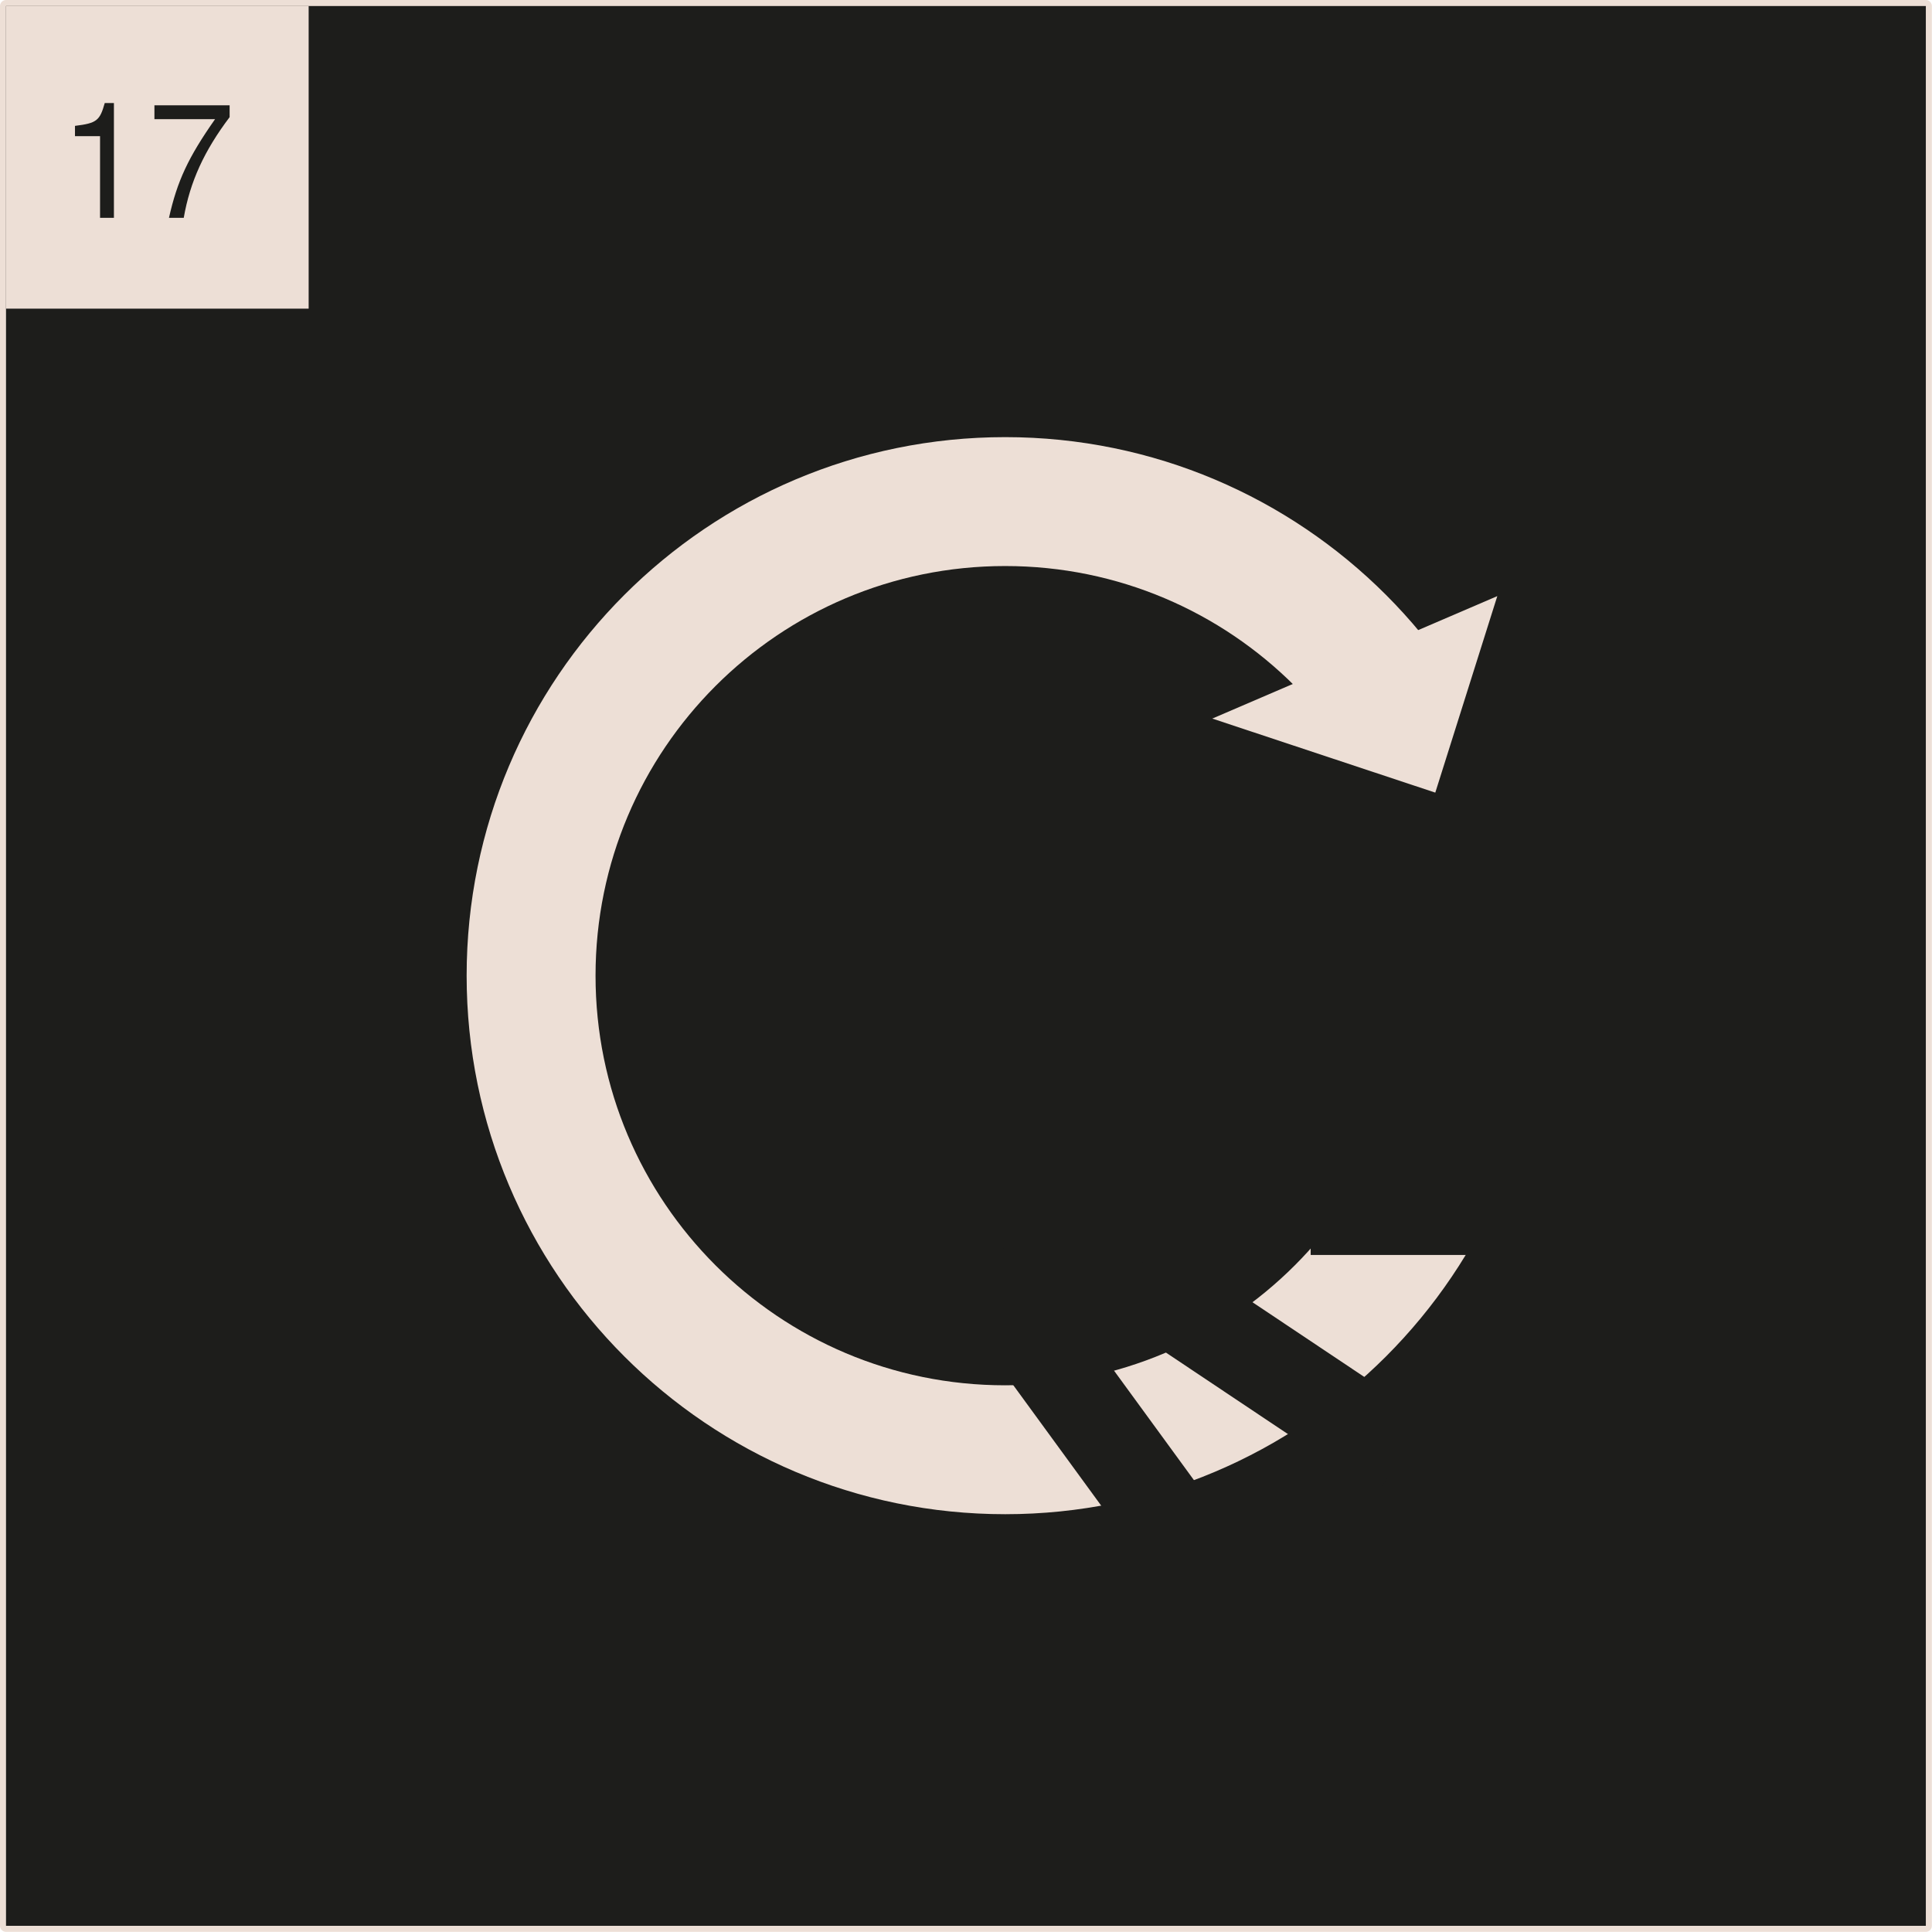
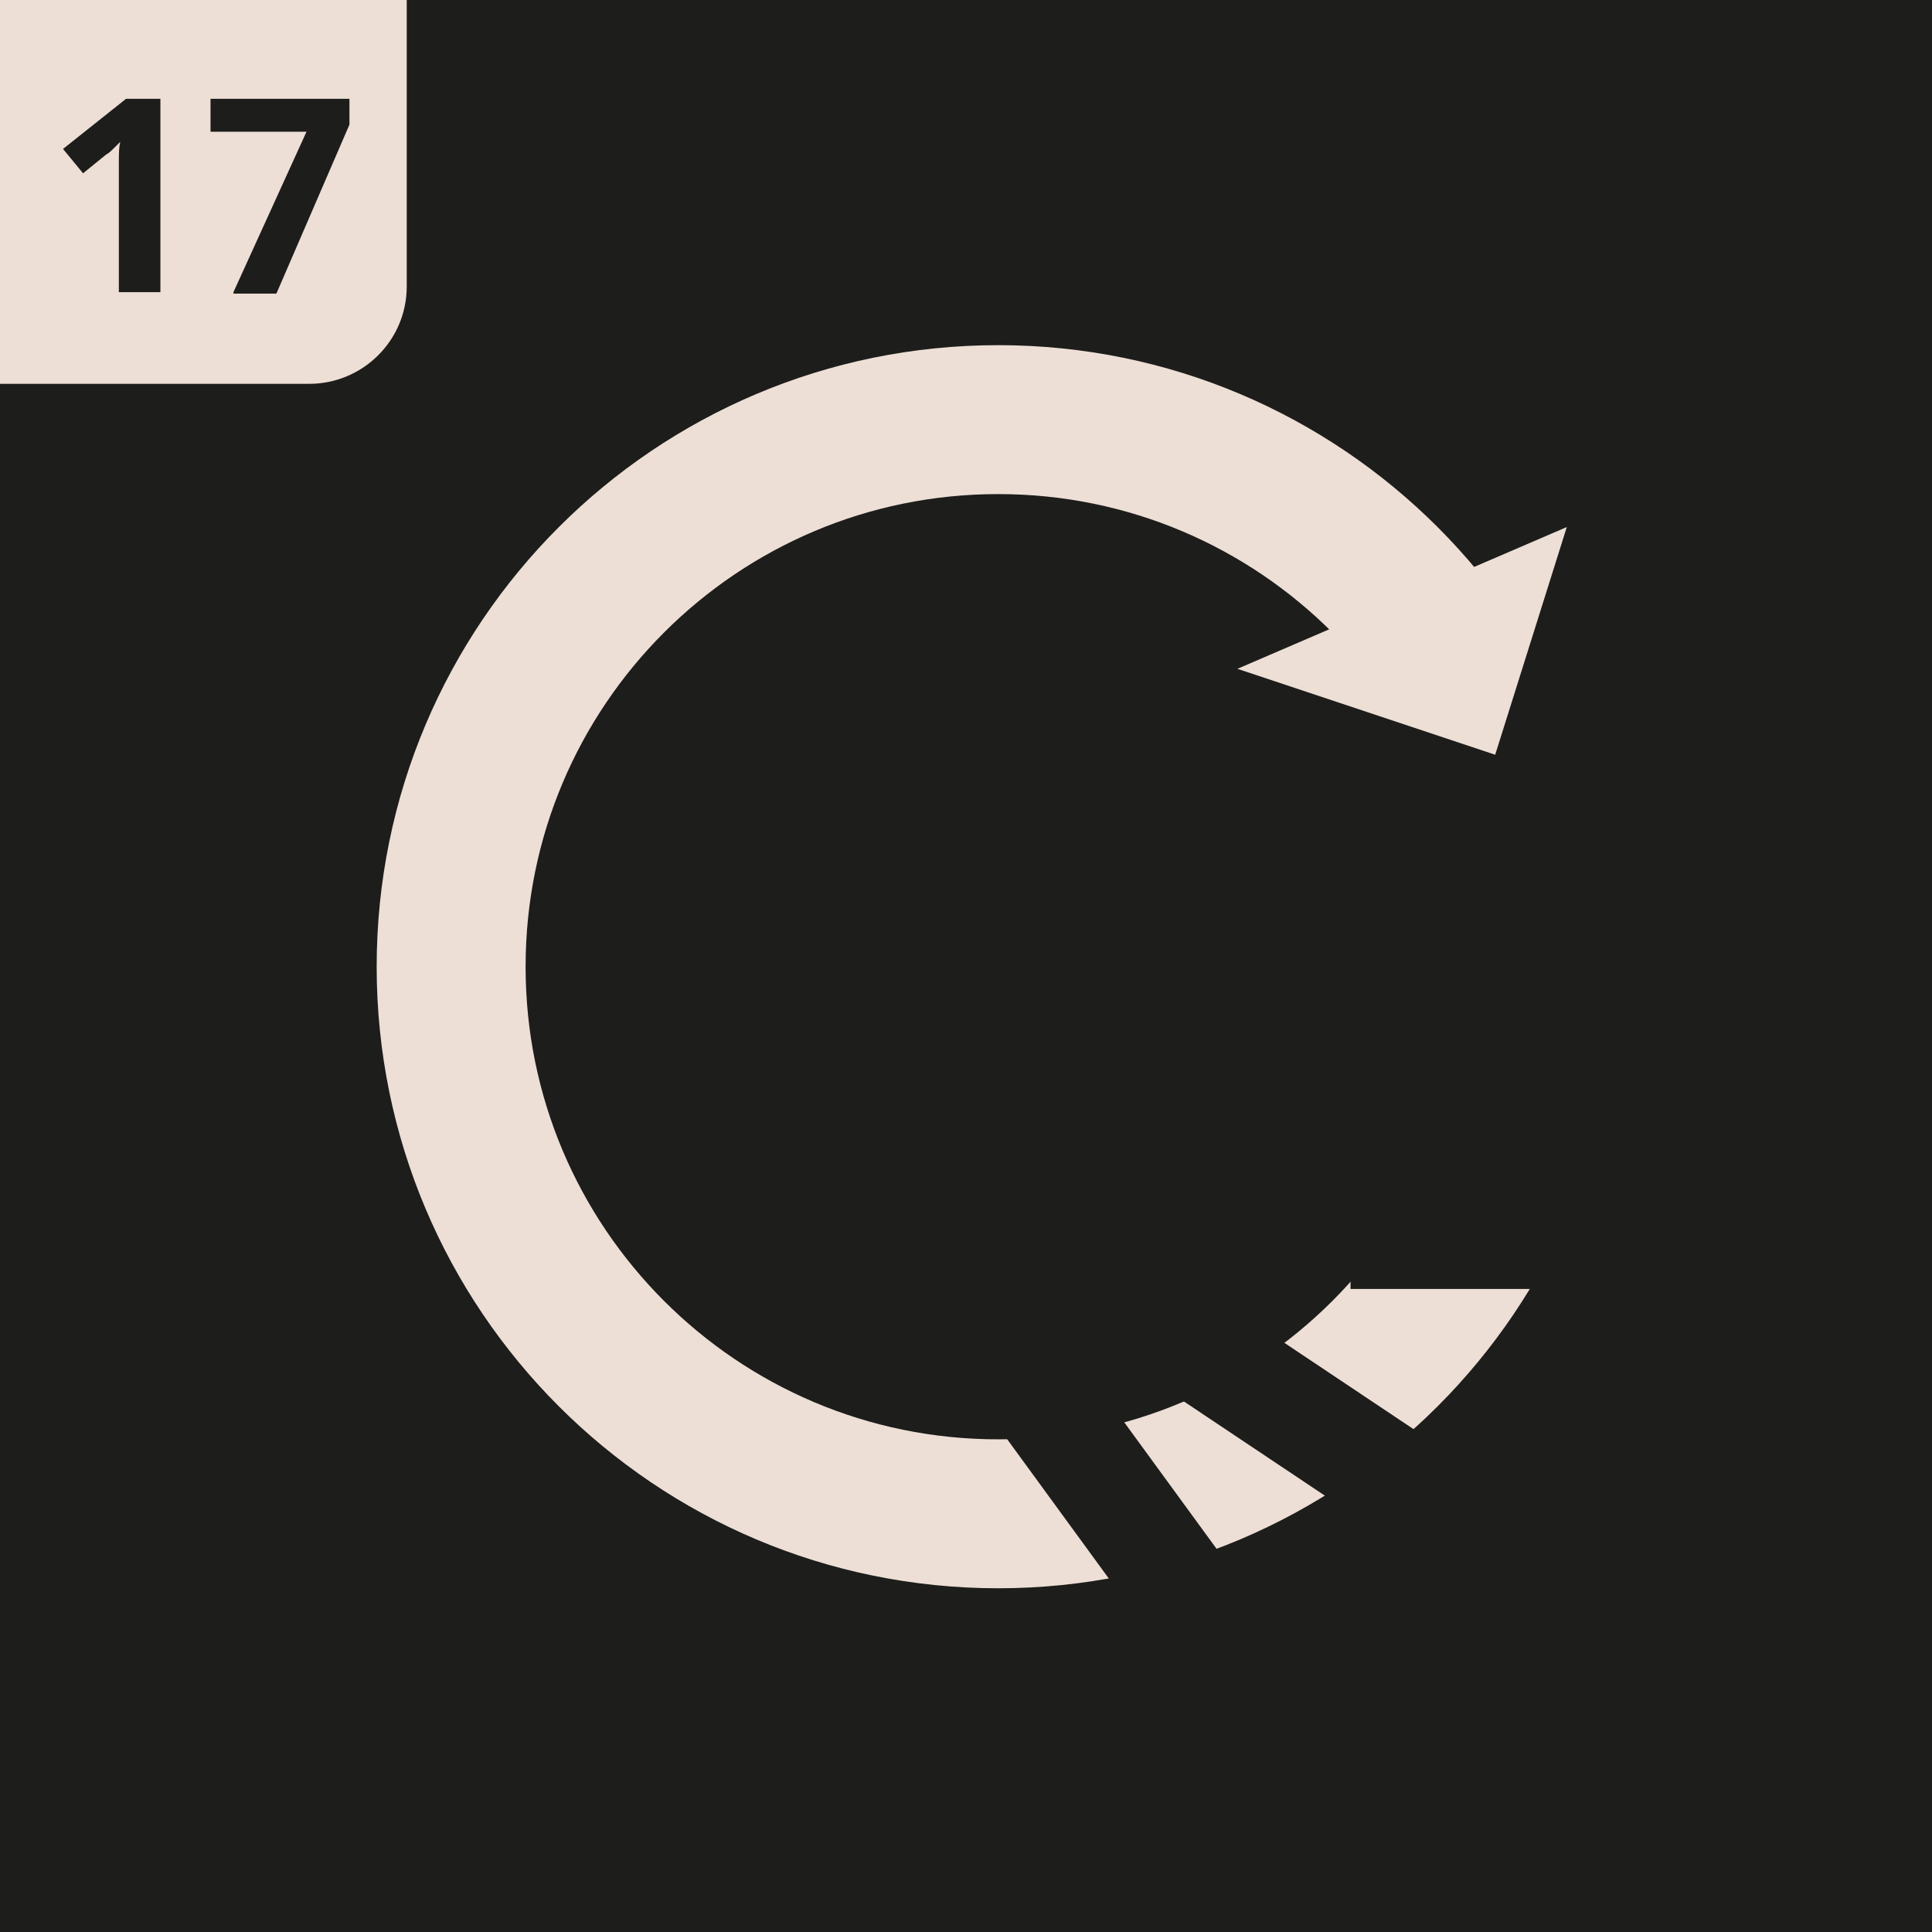
- <svg xmlns="http://www.w3.org/2000/svg" viewBox="0 0 134.89 134.89">
-   <defs>
-     <style>.d{fill:#eddfd6;}.e,.f{fill:#1d1d1b;}.g{fill:none;stroke:#eddfd6;stroke-miterlimit:10;stroke-width:9px;}.f{font-family:Helvetica, Helvetica;font-size:11.07px;}</style>
-   </defs>
-   <g id="a" />
-   <g id="b">
-     <g id="c">
+ <svg xmlns="http://www.w3.org/2000/svg" version="1.1" id="Capa_1" x="0px" y="0px" viewBox="0 0 134.9 134.9" style="enable-background:new 0 0 134.9 134.9;" xml:space="preserve">
+   <style type="text/css">
+ 	.st0{fill:#1D1D1B;}
+ 	.st1{fill:#EDDFD6;}
+ 	.st2{fill:#222222;}
+ 	.st3{fill:#EDDFD6;stroke:#1D1D1B;stroke-width:0.42;stroke-linecap:round;stroke-linejoin:round;}
+ 	.st4{fill:#1D1D1B;stroke:#EDDFD6;stroke-width:0.42;stroke-miterlimit:10;}
+ 	.st5{fill:none;stroke:#1D1D1B;stroke-width:0.42;stroke-miterlimit:10;}
+ 	.st6{fill:#00AEEF;}
+ 	.st7{enable-background:new    ;}
+ 	.st8{fill:#EDDFD6;stroke:#1D1D1B;stroke-width:0.644;stroke-miterlimit:10;}
+ 	.st9{fill:#EDDFD6;stroke:#1D1D1B;stroke-width:0.607;stroke-miterlimit:10;}
+ 	.st10{fill:#EDDFD6;stroke:#1D1D1B;stroke-width:0.51;stroke-miterlimit:10;}
+ 	.st11{fill:#EDDFD6;stroke:#1D1D1B;stroke-width:0.42;stroke-miterlimit:10;}
+ 	.st12{fill:#EDDFD6;stroke:#1D1D1B;stroke-width:0.636;stroke-miterlimit:10;}
+ 	.st13{fill:#EDDFD6;stroke:#1D1D1B;stroke-width:0.6;stroke-miterlimit:10;}
+ 	.st14{fill:#EDDFD6;stroke:#1D1D1B;stroke-width:0.504;stroke-miterlimit:10;}
+ 	.st15{fill:#EDDFD6;stroke:#1D1D1B;stroke-width:0.422;stroke-miterlimit:10;}
+ 	.st16{fill:#1D1D1B;stroke:#EDDFD6;stroke-width:0.422;stroke-miterlimit:10;}
+ 	.st17{fill:none;stroke:#1D1D1B;stroke-width:0.422;stroke-miterlimit:10;}
+ 	.st18{fill:none;stroke:#EDDFD6;stroke-width:0.422;stroke-linecap:round;stroke-linejoin:round;}
+ 	.st19{fill:none;stroke:#EDDFD6;stroke-width:17;stroke-miterlimit:10;}
+ 	.st20{fill:#EDDFD6;stroke:#EDDFD6;stroke-width:0.42;stroke-miterlimit:10;}
+ 	.st21{fill:#EDDFD6;stroke:#1D1D1B;stroke-width:0.479;stroke-miterlimit:10;}
+ 	.st22{fill:#1D1D1B;stroke:#EDDFD6;stroke-width:0.479;stroke-miterlimit:10;}
+ 	.st23{fill:none;stroke:#1D1D1B;stroke-width:0.479;stroke-miterlimit:10;}
+ 	.st24{fill:none;stroke:#EDDFD6;stroke-width:0.479;stroke-miterlimit:10;}
+ 	.st25{fill:none;stroke:#EDDFD6;stroke-width:0.926;stroke-miterlimit:10;}
+ 	.st26{fill:#1D1D1B;stroke:#EDDFD6;stroke-width:0.53;stroke-miterlimit:10;}
+ 	.st27{fill:#1D1D1B;stroke:#EDDFD6;stroke-width:0.644;stroke-miterlimit:10;}
+ 	.st28{fill:#EDDFD6;stroke:#1D1D1B;stroke-width:0.644;stroke-miterlimit:10;}
+ 	.st29{fill:#EDDFD6;stroke:#1D1D1B;stroke-width:0.607;stroke-miterlimit:10;}
+ 	.st30{fill:#EDDFD6;stroke:#1D1D1B;stroke-width:0.51;stroke-miterlimit:10;}
+ 	.st31{fill:none;stroke:#EDDFD6;stroke-width:10.399;stroke-miterlimit:10;}
+ 	.st32{font-family:'NotoSans-Bold';}
+ 	.st33{font-size:19px;}
+ </style>
+   <g id="_x31_7">
+     <rect x="-0.1" y="-0.1" class="st0" width="135.5" height="135.5" />
+     <g>
+       <circle class="st31" cx="69.7" cy="67.5" r="38.2" />
+       <rect x="94.3" y="44.8" class="st0" width="19.5" height="45.2" />
+       <polygon class="st1" points="104.4,52.7 86.4,46.7 109.4,36.8   " />
+       <rect x="87.2" y="85.9" transform="matrix(0.5556 -0.8315 0.8315 0.5556 -41.9321 119.4803)" class="st0" width="7.3" height="26.1" />
+       <rect x="71.8" y="88.3" transform="matrix(0.8078 -0.5895 0.5895 0.8078 -45.2405 63.9365)" class="st0" width="7.3" height="26.1" />
+     </g>
+     <g>
+       <path class="st1" d="M-0.1-0.1h28.5V20c0,3.8-3.1,6.8-6.8,6.8H-0.1V-0.1z" />
+       <text transform="matrix(1 0 0 1 2.4281 -2.2807)" class="st0 st32 st33">17</text>
      <g>
-         <rect class="e" x=".21" y=".21" width="134.46" height="134.46" rx=".21" ry=".21" />
-         <path class="d" d="M134.46,.42V134.46H.42V.42H134.46m0-.42H.42c-.23,0-.42,.19-.42,.42V134.46c0,.23,.19,.42,.42,.42H134.46c.23,0,.42-.19,.42-.42V.42c0-.23-.19-.42-.42-.42h0Z" />
+         <path class="st0" d="M11.2,20.4H8.3v-7.8c0-0.3,0-0.7,0-1.3s0-1,0.1-1.4C8.3,10,8.2,10.1,8,10.3c-0.2,0.2-0.4,0.4-0.6,0.5     l-1.6,1.3l-1.4-1.7l4.4-3.5h2.4V20.4z" />
+         <path class="st0" d="M16.3,20.4l5.1-11.2h-6.7V6.9h9.7v1.8l-5.1,11.8H16.3z" />
      </g>
-       <rect class="d" x=".42" y=".42" width="21.13" height="21.13" />
-       <text class="f" transform="translate(4.11 15.21)">
-         <tspan x="0" y="0">17</tspan>
-       </text>
-       <circle class="g" cx="70.18" cy="68.12" r="33.1" />
-       <rect class="e" x="91.51" y="48.48" width="34.12" height="39.14" />
-       <polygon class="d" points="100.21 55.34 84.64 50.17 104.54 41.62 100.21 55.34" />
-       <rect class="e" x="85.34" y="84.1" width="6.28" height="22.57" transform="translate(-39.99 115.96) rotate(-56.25)" />
-       <rect class="e" x="72.02" y="86.16" width="6.28" height="22.57" transform="translate(-42.99 63.03) rotate(-36.12)" />
    </g>
  </g>
</svg>
